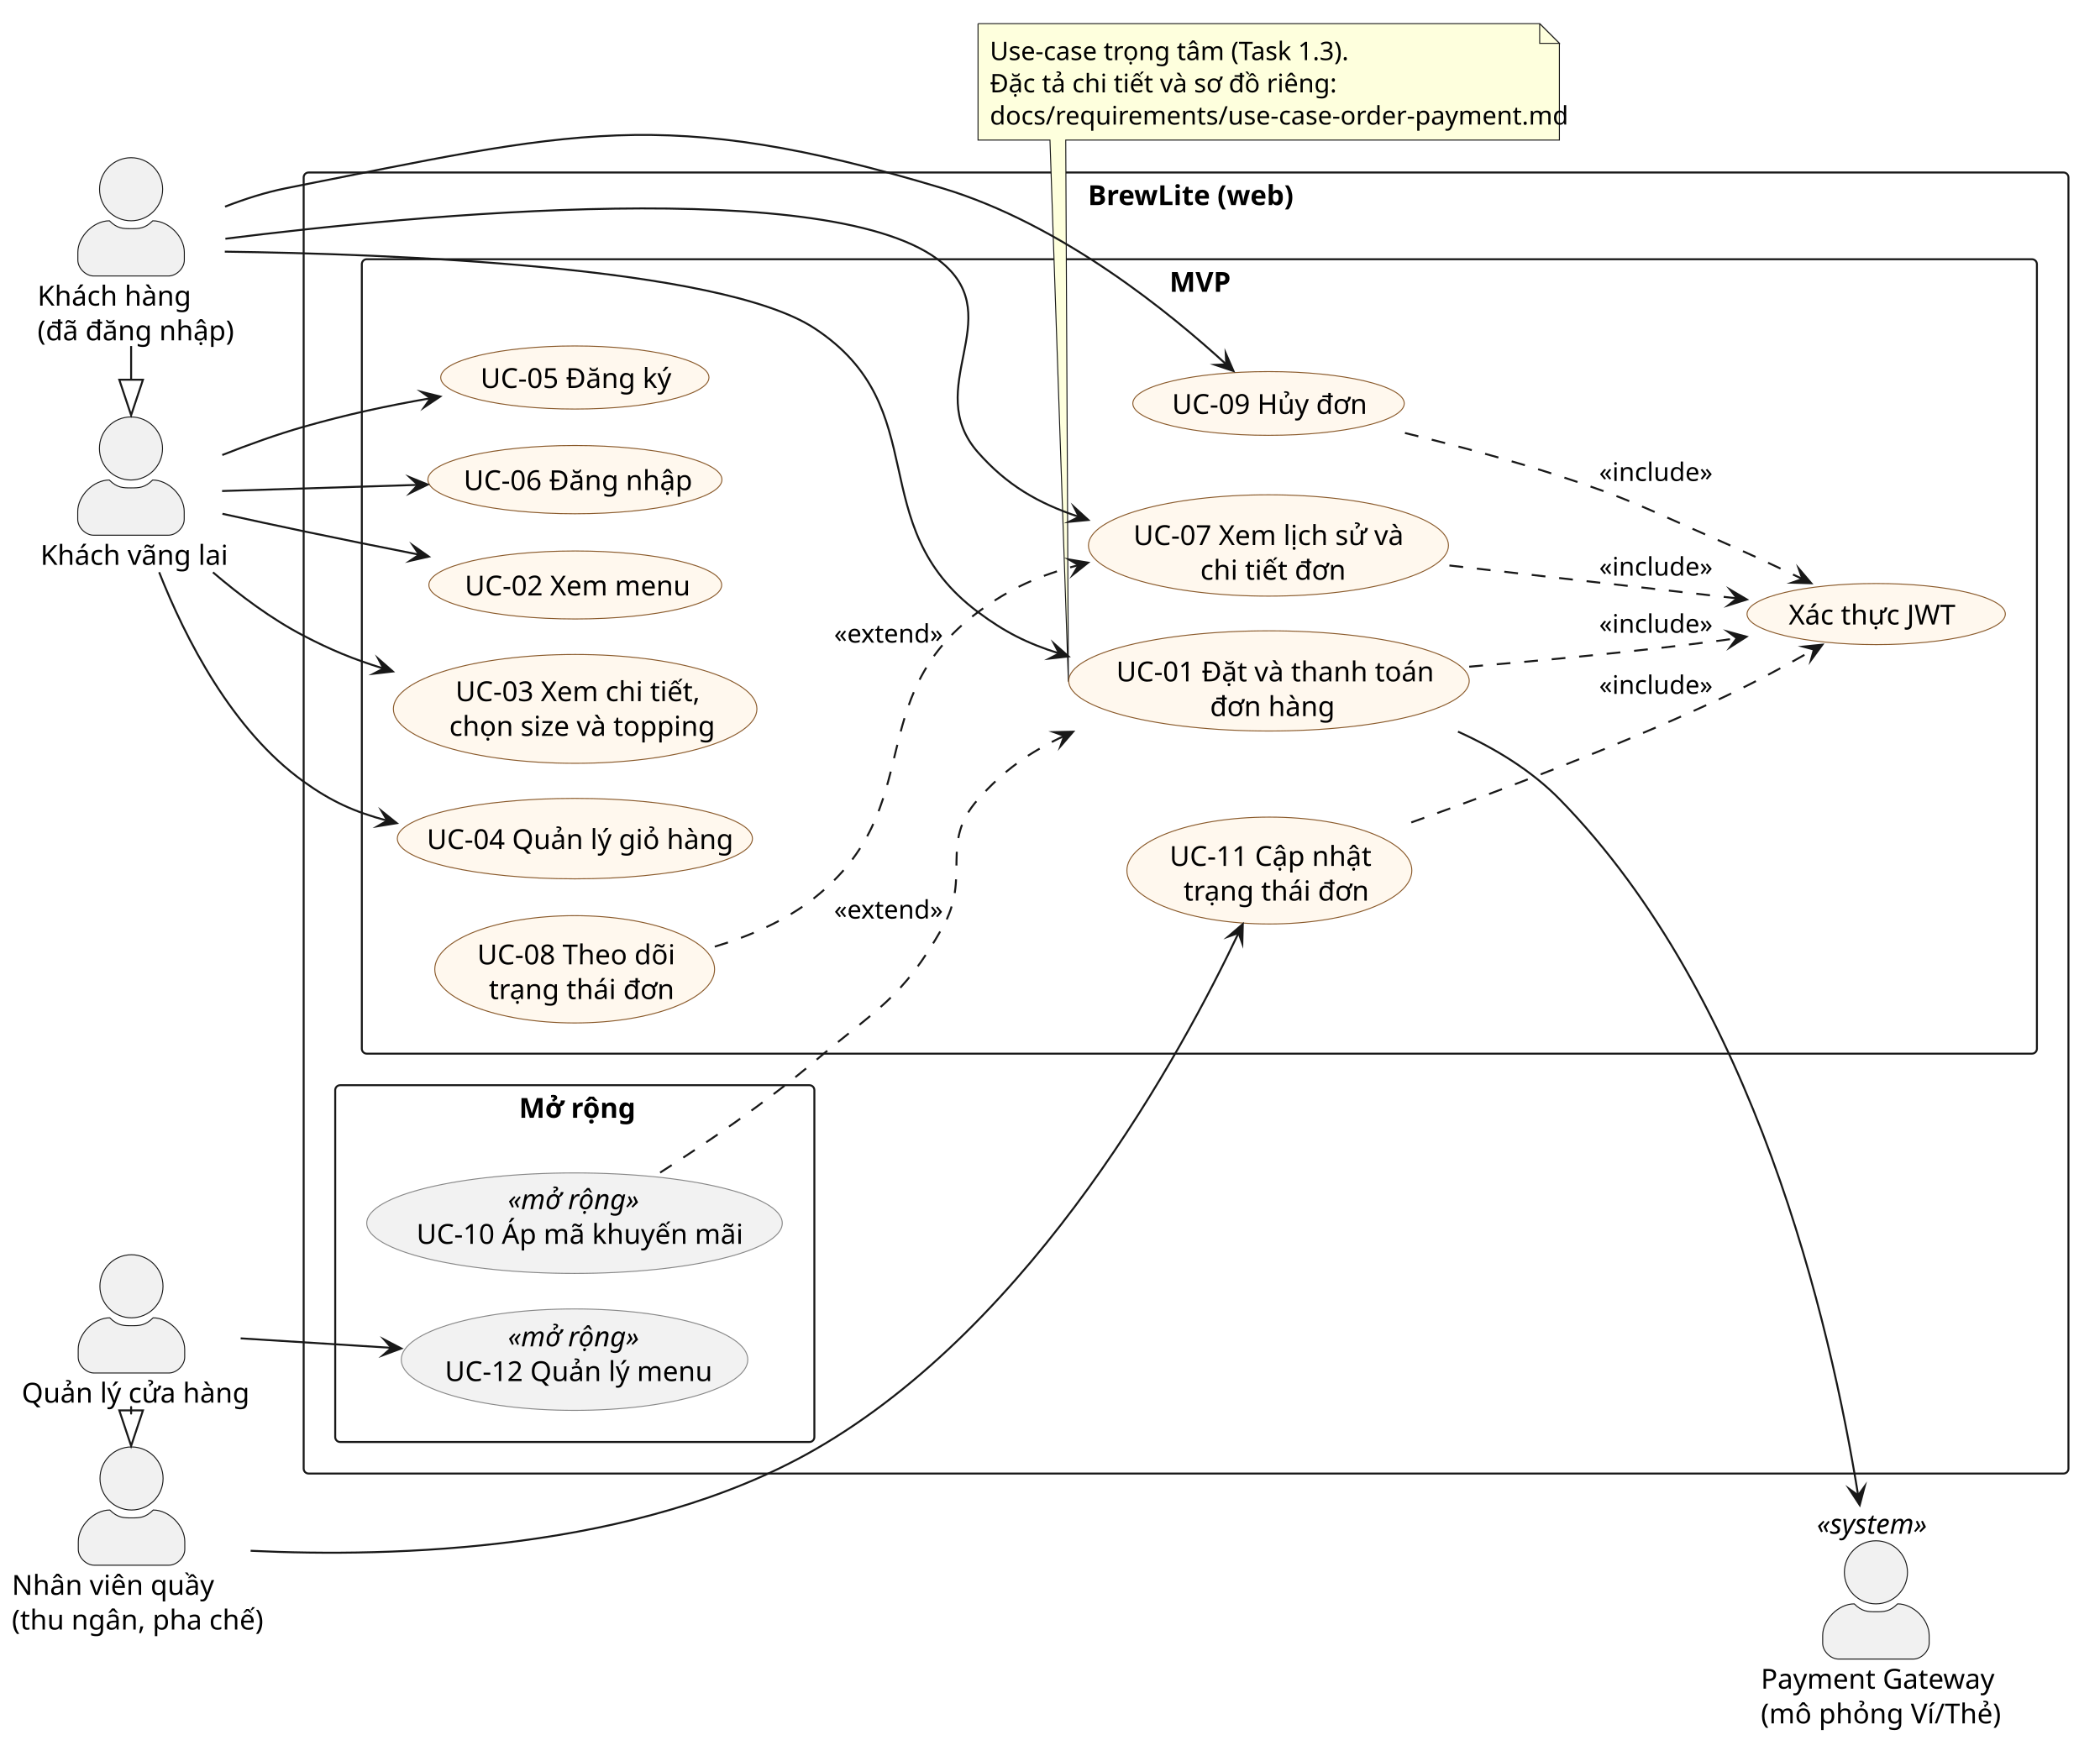
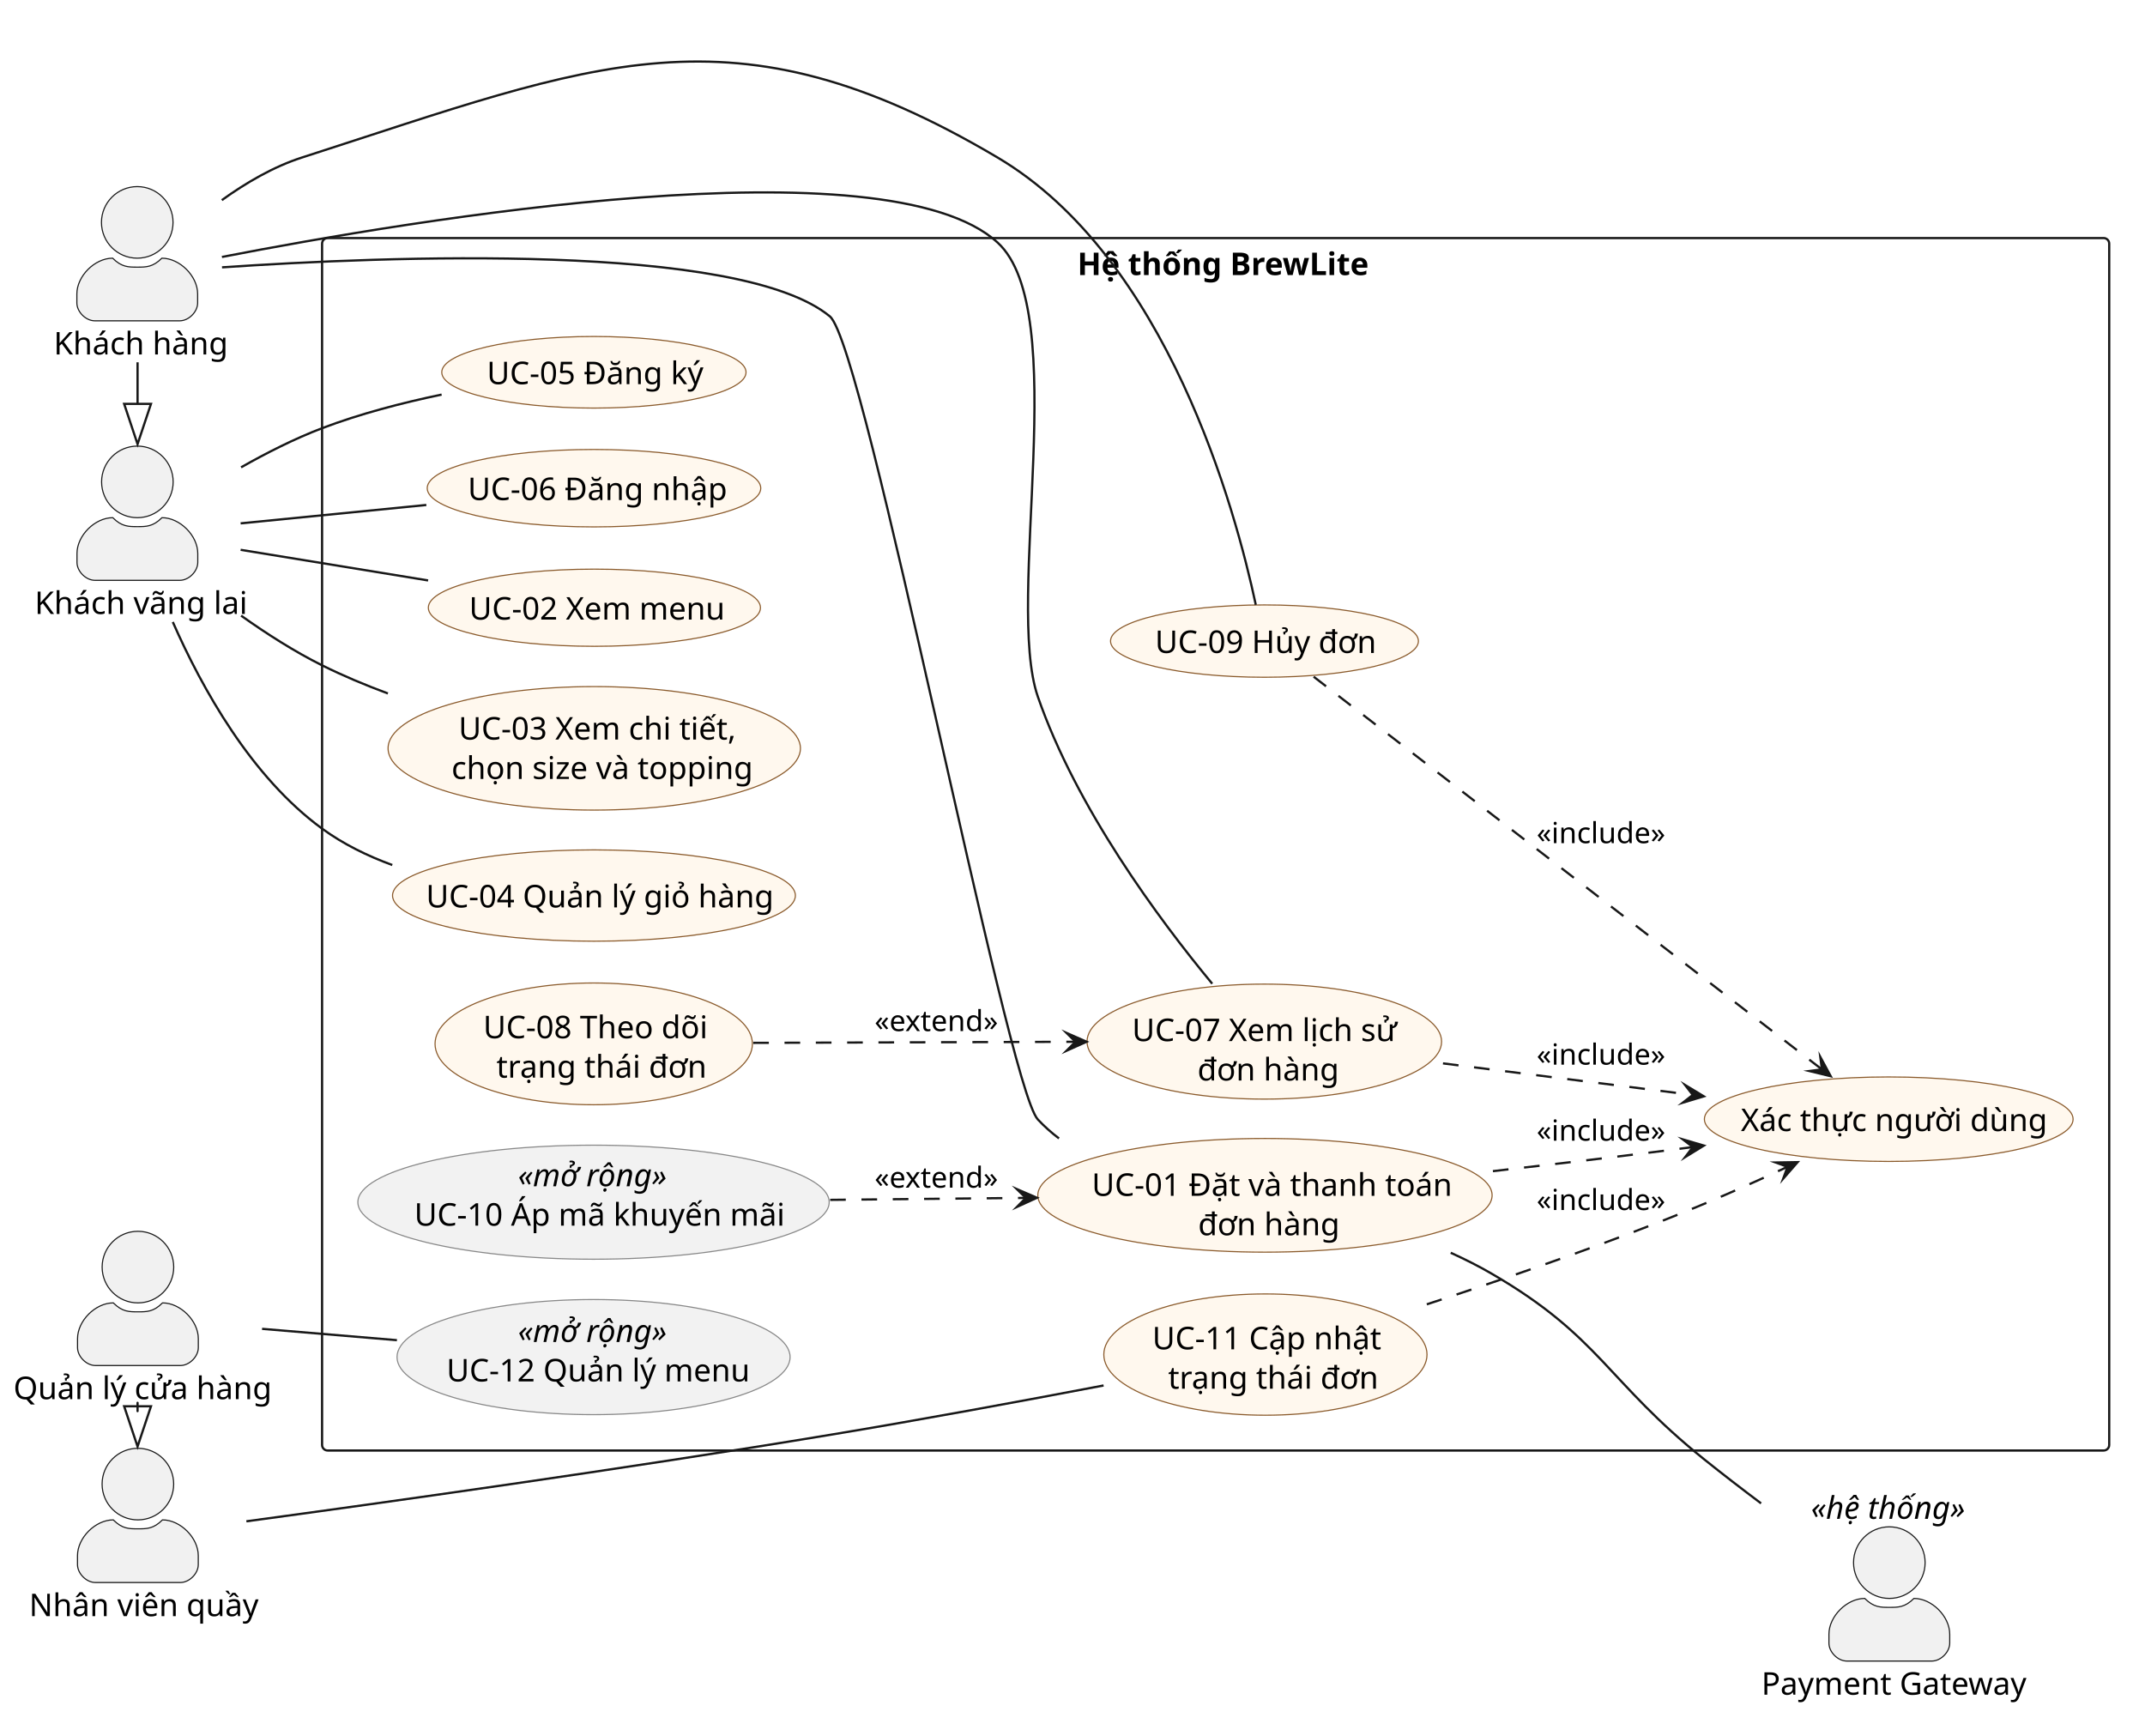
- <svg xmlns="http://www.w3.org/2000/svg" version="1.1" data-diagram-type="DESCRIPTION" style="width:1065px;height:893px;background:#FFFFFF;" width="1065px" height="893px" viewBox="0 0 1065 893" zoomAndPan="magnify" preserveAspectRatio="none" contentStyleType="text/css">
+ <svg xmlns="http://www.w3.org/2000/svg" version="1.1" data-diagram-type="DESCRIPTION" style="width:959px;height:776px;background:#FFFFFF;" width="959px" height="776px" viewBox="0 0 959 776" zoomAndPan="magnify" preserveAspectRatio="none" contentStyleType="text/css">
  <defs />
  <g font-family="sans-serif" lengthAdjust="spacing">
-     <g class="cluster" data-qualified-name="BrewLite .web." id="ent0008" data-source-line="23">
-       <rect x="154" y="87.5" width="895" height="660" fill="none" style="stroke:#181818;stroke-width:1;" rx="2.5" ry="2.5" />
-       <text x="551.717" y="104.033" fill="#000" font-size="14" textLength="99.565" font-weight="700">BrewLite (web)</text>
-     </g>
-     <g class="cluster" data-qualified-name="BrewLite .web..MVP" id="ent0009" data-source-line="24">
-       <rect x="183.5" y="131.5" width="849.5" height="403" fill="none" style="stroke:#181818;stroke-width:1;" rx="2.5" ry="2.5" />
-       <text x="593.081" y="148.033" fill="#000" font-size="14" textLength="30.338" font-weight="700">MVP</text>
-     </g>
-     <g class="cluster" data-qualified-name="BrewLite .web..M. r.ng" id="ent0021" data-source-line="37">
-       <rect x="170" y="550.5" width="243" height="181" fill="none" style="stroke:#181818;stroke-width:1;" rx="2.5" ry="2.5" />
-       <text x="263.196" y="567.033" fill="#000" font-size="14" textLength="56.608" font-weight="700">Mở rộng</text>
+     <g class="cluster" data-qualified-name="H. th.ng BrewLite" id="ent0008" data-source-line="23">
+       <rect x="144" y="106.413" width="799" height="542" fill="none" style="stroke:#181818;stroke-width:1;" rx="2.5" ry="2.5" />
+       <text x="481.666" y="122.946" fill="#000" font-size="14" textLength="123.669" font-weight="700">Hệ thống BrewLite</text>
    </g>
    <g class="entity" data-qualified-name="Guest" id="ent0001" data-source-line="14">
-       <ellipse cx="66.42" cy="227.5" rx="16" ry="16" fill="#F1F1F1" style="stroke:#181818;stroke-width:0.5;" />
-       <path d="M66.42,247.5 C70.42,247.5 73.42,247.5 77.42,243.5 C85.42,243.5 93.42,251.5 93.42,259.5 L93.42,263.5 C93.42,267.5 89.42,271.5 85.42,271.5 L47.42,271.5 C43.42,271.5 39.42,267.5 39.42,263.5 L39.42,259.5 C39.42,251.5 47.42,243.5 55.42,243.5 C59.42,247.5 62.42,247.5 66.42,247.5" style="stroke:#181818;stroke-width:0.5;" fill="#F1F1F1" />
-       <text x="20.5" y="286.533" fill="#000" font-size="14" textLength="91.841">Khách vãng lai</text>
+       <ellipse cx="61.42" cy="215.413" rx="16" ry="16" fill="#F1F1F1" style="stroke:#181818;stroke-width:0.5;" />
+       <path d="M61.42,235.413 C65.42,235.413 68.42,235.413 72.42,231.413 C80.42,231.413 88.42,239.413 88.42,247.413 L88.42,251.413 C88.42,255.413 84.42,259.413 80.42,259.413 L42.42,259.413 C38.42,259.413 34.42,255.413 34.42,251.413 L34.42,247.413 C34.42,239.413 42.42,231.413 50.42,231.413 C54.42,235.413 57.42,235.413 61.42,235.413" style="stroke:#181818;stroke-width:0.5;" fill="#F1F1F1" />
+       <text x="15.5" y="274.446" fill="#000" font-size="14" textLength="91.841">Khách vãng lai</text>
    </g>
    <g class="entity" data-qualified-name="Customer" id="ent0002" data-source-line="15">
-       <ellipse cx="66.482" cy="96" rx="16" ry="16" fill="#F1F1F1" style="stroke:#181818;stroke-width:0.5;" />
-       <path d="M66.482,116 C70.482,116 73.482,116 77.482,112 C85.482,112 93.482,120 93.482,128 L93.482,132 C93.482,136 89.482,140 85.482,140 L47.482,140 C43.482,140 39.482,136 39.482,132 L39.482,128 C39.482,120 47.482,112 55.482,112 C59.482,116 62.482,116 66.482,116" style="stroke:#181818;stroke-width:0.5;" fill="#F1F1F1" />
-       <text x="19" y="155.033" fill="#000" font-size="14" textLength="74.73">Khách hàng</text>
-       <text x="19" y="172.643" fill="#000" font-size="14" textLength="94.965">(đã đăng nhập)</text>
+       <ellipse cx="61.365" cy="99.413" rx="16" ry="16" fill="#F1F1F1" style="stroke:#181818;stroke-width:0.5;" />
+       <path d="M61.365,119.413 C65.365,119.413 68.365,119.413 72.365,115.413 C80.365,115.413 88.365,123.413 88.365,131.413 L88.365,135.413 C88.365,139.413 84.365,143.413 80.365,143.413 L42.365,143.413 C38.365,143.413 34.365,139.413 34.365,135.413 L34.365,131.413 C34.365,123.413 42.365,115.413 50.365,115.413 C54.365,119.413 57.365,119.413 61.365,119.413" style="stroke:#181818;stroke-width:0.5;" fill="#F1F1F1" />
+       <text x="24" y="158.446" fill="#000" font-size="14" textLength="74.73">Khách hàng</text>
    </g>
    <g class="entity" data-qualified-name="Staff" id="ent0003" data-source-line="16">
-       <ellipse cx="66.71" cy="750" rx="16" ry="16" fill="#F1F1F1" style="stroke:#181818;stroke-width:0.5;" />
-       <path d="M66.71,770 C70.71,770 73.71,770 77.71,766 C85.71,766 93.71,774 93.71,782 L93.71,786 C93.71,790 89.71,794 85.71,794 L47.71,794 C43.71,794 39.71,790 39.71,786 L39.71,782 C39.71,774 47.71,766 55.71,766 C59.71,770 62.71,770 66.71,770" style="stroke:#181818;stroke-width:0.5;" fill="#F1F1F1" />
-       <text x="6" y="809.033" fill="#000" font-size="14" textLength="97.289">Nhân viên quầy</text>
-       <text x="6" y="826.643" fill="#000" font-size="14" textLength="121.42">(thu ngân, pha chế)</text>
+       <ellipse cx="61.645" cy="663.413" rx="16" ry="16" fill="#F1F1F1" style="stroke:#181818;stroke-width:0.5;" />
+       <path d="M61.645,683.413 C65.645,683.413 68.645,683.413 72.645,679.413 C80.645,679.413 88.645,687.413 88.645,695.413 L88.645,699.413 C88.645,703.413 84.645,707.413 80.645,707.413 L42.645,707.413 C38.645,707.413 34.645,703.413 34.645,699.413 L34.645,695.413 C34.645,687.413 42.645,679.413 50.645,679.413 C54.645,683.413 57.645,683.413 61.645,683.413" style="stroke:#181818;stroke-width:0.5;" fill="#F1F1F1" />
+       <text x="13" y="722.446" fill="#000" font-size="14" textLength="97.289">Nhân viên quầy</text>
    </g>
    <g class="entity" data-qualified-name="Manager" id="ent0004" data-source-line="17">
-       <ellipse cx="66.665" cy="652.5" rx="16" ry="16" fill="#F1F1F1" style="stroke:#181818;stroke-width:0.5;" />
-       <path d="M66.665,672.5 C70.665,672.5 73.665,672.5 77.665,668.5 C85.665,668.5 93.665,676.5 93.665,684.5 L93.665,688.5 C93.665,692.5 89.665,696.5 85.665,696.5 L47.665,696.5 C43.665,696.5 39.665,692.5 39.665,688.5 L39.665,684.5 C39.665,676.5 47.665,668.5 55.665,668.5 C59.665,672.5 62.665,672.5 66.665,672.5" style="stroke:#181818;stroke-width:0.5;" fill="#F1F1F1" />
-       <text x="11" y="711.533" fill="#000" font-size="14" textLength="111.33">Quản lý cửa hàng</text>
+       <ellipse cx="61.665" cy="566.413" rx="16" ry="16" fill="#F1F1F1" style="stroke:#181818;stroke-width:0.5;" />
+       <path d="M61.665,586.413 C65.665,586.413 68.665,586.413 72.665,582.413 C80.665,582.413 88.665,590.413 88.665,598.413 L88.665,602.413 C88.665,606.413 84.665,610.413 80.665,610.413 L42.665,610.413 C38.665,610.413 34.665,606.413 34.665,602.413 L34.665,598.413 C34.665,590.413 42.665,582.413 50.665,582.413 C54.665,586.413 57.665,586.413 61.665,586.413" style="stroke:#181818;stroke-width:0.5;" fill="#F1F1F1" />
+       <text x="6" y="625.446" fill="#000" font-size="14" textLength="111.33">Quản lý cửa hàng</text>
    </g>
    <g class="entity" data-qualified-name="Pay" id="ent0005" data-source-line="18">
-       <ellipse cx="951.362" cy="797.609" rx="16" ry="16" fill="#F1F1F1" style="stroke:#181818;stroke-width:0.5;" />
-       <path d="M951.362,817.609 C955.362,817.609 958.362,817.609 962.362,813.609 C970.362,813.609 978.362,821.609 978.362,829.609 L978.362,833.609 C978.362,837.609 974.362,841.609 970.362,841.609 L932.362,841.609 C928.362,841.609 924.362,837.609 924.362,833.609 L924.362,829.609 C924.362,821.609 932.362,813.609 940.362,813.609 C944.362,817.609 947.362,817.609 951.362,817.609" style="stroke:#181818;stroke-width:0.5;" fill="#F1F1F1" />
-       <text x="893" y="856.643" fill="#000" font-size="14" textLength="114.386">Payment Gateway</text>
-       <text x="893" y="874.252" fill="#000" font-size="14" textLength="116.724">(mô phỏng Ví/Thẻ)</text>
-       <text x="921.407" y="778.033" fill="#000" font-size="14" textLength="59.91" font-style="italic">«system»</text>
+       <ellipse cx="844.693" cy="698.522" rx="16" ry="16" fill="#F1F1F1" style="stroke:#181818;stroke-width:0.5;" />
+       <path d="M844.693,718.522 C848.693,718.522 851.693,718.522 855.693,714.522 C863.693,714.522 871.693,722.522 871.693,730.522 L871.693,734.522 C871.693,738.522 867.693,742.522 863.693,742.522 L825.693,742.522 C821.693,742.522 817.693,738.522 817.693,734.522 L817.693,730.522 C817.693,722.522 825.693,714.522 833.693,714.522 C837.693,718.522 840.693,718.522 844.693,718.522" style="stroke:#181818;stroke-width:0.5;" fill="#F1F1F1" />
+       <text x="787.5" y="757.556" fill="#000" font-size="14" textLength="114.386">Payment Gateway</text>
+       <text x="809.659" y="678.946" fill="#000" font-size="14" textLength="70.068" font-style="italic">«hệ thống»</text>
    </g>
-     <g class="entity" data-qualified-name="GMN41" id="ent0042" data-source-line="66">
-       <path d="M496,12 L496,71.055 A0,0 0 0 0 496,71.055 L532.481,71.055 L541.823,345.79 L540.481,71.055 L790.838,71.055 A0,0 0 0 0 790.838,71.055 L790.838,22 L780.838,12 L496,12 A0,0 0 0 0 496,12" style="stroke:#181818;stroke-width:0.5;" fill="#FEFFDD" />
-       <path d="M780.838,12 L780.838,22 L790.838,22 L780.838,12" style="stroke:#181818;stroke-width:0.5;" fill="#FEFFDD" />
-       <text x="502" y="30.495" fill="#000" font-size="13" textLength="179.169">Use-case trọng tâm (Task 1.3).</text>
-       <text x="502" y="46.847" fill="#000" font-size="13" textLength="168.937">Đặc tả chi tiết và sơ đồ riêng:</text>
-       <text x="502" y="63.198" fill="#000" font-size="13" textLength="273.838">docs/requirements/use-case-order-payment.md</text>
+     <g class="entity" data-qualified-name="H. th.ng BrewLite.UC02" id="ent0009" data-source-line="24">
+       <ellipse cx="265.749" cy="271.663" rx="74.249" ry="17.25" fill="#FFF8EE" style="stroke:#8A5A2B;stroke-width:0.5;" />
+       <text x="209.728" y="276.967" fill="#000" font-size="14" textLength="112.041">UC-02 Xem menu</text>
    </g>
-     <g class="entity" data-qualified-name="BrewLite .web..MVP.UC02" id="ent0010" data-source-line="25">
-       <ellipse cx="291.749" cy="296.75" rx="74.249" ry="17.25" fill="#FFF8EE" style="stroke:#8A5A2B;stroke-width:0.5;" />
-       <text x="235.728" y="302.054" fill="#000" font-size="14" textLength="112.041">UC-02 Xem menu</text>
+     <g class="entity" data-qualified-name="H. th.ng BrewLite.UC03" id="ent0010" data-source-line="25">
+       <ellipse cx="265.681" cy="334.52" rx="92.181" ry="27.607" fill="#FFF8EE" style="stroke:#8A5A2B;stroke-width:0.5;" />
+       <text x="204.995" y="330.598" fill="#000" font-size="14" textLength="121.372">UC-03 Xem chi tiết,</text>
+       <text x="201.861" y="348.208" fill="#000" font-size="14" textLength="127.641">chọn size và topping</text>
    </g>
-     <g class="entity" data-qualified-name="BrewLite .web..MVP.UC03" id="ent0011" data-source-line="26">
-       <ellipse cx="291.681" cy="359.607" rx="92.181" ry="27.607" fill="#FFF8EE" style="stroke:#8A5A2B;stroke-width:0.5;" />
-       <text x="230.995" y="355.685" fill="#000" font-size="14" textLength="121.372">UC-03 Xem chi tiết,</text>
-       <text x="227.861" y="373.295" fill="#000" font-size="14" textLength="127.641">chọn size và topping</text>
+     <g class="entity" data-qualified-name="H. th.ng BrewLite.UC04" id="ent0011" data-source-line="26">
+       <ellipse cx="265.552" cy="400.323" rx="90.052" ry="20.41" fill="#FFF8EE" style="stroke:#8A5A2B;stroke-width:0.5;" />
+       <text x="190.452" y="405.628" fill="#000" font-size="14" textLength="150.199">UC-04 Quản lý giỏ hàng</text>
    </g>
-     <g class="entity" data-qualified-name="BrewLite .web..MVP.UC04" id="ent0012" data-source-line="27">
-       <ellipse cx="291.552" cy="425.41" rx="90.052" ry="20.41" fill="#FFF8EE" style="stroke:#8A5A2B;stroke-width:0.5;" />
-       <text x="216.452" y="430.715" fill="#000" font-size="14" textLength="150.199">UC-04 Quản lý giỏ hàng</text>
+     <g class="entity" data-qualified-name="H. th.ng BrewLite.UC05" id="ent0012" data-source-line="27">
+       <ellipse cx="265.522" cy="166.417" rx="68.022" ry="16.004" fill="#FFF8EE" style="stroke:#8A5A2B;stroke-width:0.5;" />
+       <text x="217.67" y="171.722" fill="#000" font-size="14" textLength="95.703">UC-05 Đăng ký</text>
    </g>
-     <g class="entity" data-qualified-name="BrewLite .web..MVP.UC05" id="ent0013" data-source-line="28">
-       <ellipse cx="291.522" cy="191.504" rx="68.022" ry="16.004" fill="#FFF8EE" style="stroke:#8A5A2B;stroke-width:0.5;" />
-       <text x="243.67" y="196.809" fill="#000" font-size="14" textLength="95.703">UC-05 Đăng ký</text>
+     <g class="entity" data-qualified-name="H. th.ng BrewLite.UC06" id="ent0013" data-source-line="28">
+       <ellipse cx="265.566" cy="218.226" rx="74.566" ry="17.313" fill="#FFF8EE" style="stroke:#8A5A2B;stroke-width:0.5;" />
+       <text x="209.142" y="223.531" fill="#000" font-size="14" textLength="112.848">UC-06 Đăng nhập</text>
    </g>
-     <g class="entity" data-qualified-name="BrewLite .web..MVP.UC06" id="ent0014" data-source-line="29">
-       <ellipse cx="291.566" cy="243.313" rx="74.566" ry="17.313" fill="#FFF8EE" style="stroke:#8A5A2B;stroke-width:0.5;" />
-       <text x="235.142" y="248.618" fill="#000" font-size="14" textLength="112.848">UC-06 Đăng nhập</text>
+     <g class="entity" data-qualified-name="H. th.ng BrewLite.UC01" id="ent0014" data-source-line="29">
+       <ellipse cx="565.551" cy="534.325" rx="101.551" ry="25.412" fill="#FFF8EE" style="stroke:#8A5A2B;stroke-width:0.5;" />
+       <text x="488.117" y="534.571" fill="#000" font-size="14" textLength="154.868">UC-01 Đặt và thanh toán</text>
+       <text x="535.657" y="552.18" fill="#000" font-size="14" textLength="59.787">đơn hàng</text>
    </g>
-     <g class="entity" data-qualified-name="BrewLite .web..MVP.UC01" id="ent0015" data-source-line="30">
-       <ellipse cx="643.551" cy="345.412" rx="101.551" ry="25.412" fill="#FFF8EE" style="stroke:#8A5A2B;stroke-width:0.5;" />
-       <text x="566.117" y="345.658" fill="#000" font-size="14" textLength="154.868">UC-01 Đặt và thanh toán</text>
-       <text x="613.657" y="363.267" fill="#000" font-size="14" textLength="59.787">đơn hàng</text>
+     <g class="entity" data-qualified-name="H. th.ng BrewLite.UC07" id="ent0015" data-source-line="30">
+       <ellipse cx="565.257" cy="465.617" rx="79.257" ry="25.704" fill="#FFF8EE" style="stroke:#8A5A2B;stroke-width:0.5;" />
+       <text x="506.112" y="465.395" fill="#000" font-size="14" textLength="118.289">UC-07 Xem lịch sử</text>
+       <text x="535.363" y="483.005" fill="#000" font-size="14" textLength="59.787">đơn hàng</text>
    </g>
-     <g class="entity" data-qualified-name="BrewLite .web..MVP.AUTH" id="ent0016" data-source-line="31">
-       <ellipse cx="951.496" cy="311.499" rx="65.496" ry="15.499" fill="#FFF8EE" style="stroke:#8A5A2B;stroke-width:0.5;" />
-       <text x="907.137" y="316.804" fill="#000" font-size="14" textLength="88.717">Xác thực JWT</text>
+     <g class="entity" data-qualified-name="H. th.ng BrewLite.UC08" id="ent0016" data-source-line="31">
+       <ellipse cx="265.446" cy="466.627" rx="70.946" ry="27.214" fill="#FFF8EE" style="stroke:#8A5A2B;stroke-width:0.5;" />
+       <text x="216.033" y="464.116" fill="#000" font-size="14" textLength="98.827">UC-08 Theo dõi</text>
+       <text x="221.939" y="481.726" fill="#000" font-size="14" textLength="87.015">trạng thái đơn</text>
    </g>
-     <g class="entity" data-qualified-name="BrewLite .web..MVP.UC07" id="ent0017" data-source-line="32">
-       <ellipse cx="643.287" cy="276.702" rx="91.287" ry="25.702" fill="#FFF8EE" style="stroke:#8A5A2B;stroke-width:0.5;" />
-       <text x="574.804" y="276.484" fill="#000" font-size="14" textLength="136.965">UC-07 Xem lịch sử và</text>
-       <text x="608.735" y="294.093" fill="#000" font-size="14" textLength="69.104">chi tiết đơn</text>
+     <g class="entity" data-qualified-name="H. th.ng BrewLite.UC09" id="ent0017" data-source-line="32">
+       <ellipse cx="565.328" cy="286.579" rx="68.828" ry="16.166" fill="#FFF8EE" style="stroke:#8A5A2B;stroke-width:0.5;" />
+       <text x="516.386" y="291.883" fill="#000" font-size="14" textLength="97.884">UC-09 Hủy đơn</text>
    </g>
-     <g class="entity" data-qualified-name="BrewLite .web..MVP.UC08" id="ent0018" data-source-line="33">
-       <ellipse cx="291.446" cy="491.714" rx="70.946" ry="27.214" fill="#FFF8EE" style="stroke:#8A5A2B;stroke-width:0.5;" />
-       <text x="242.033" y="489.203" fill="#000" font-size="14" textLength="98.827">UC-08 Theo dõi</text>
-       <text x="247.939" y="506.813" fill="#000" font-size="14" textLength="87.015">trạng thái đơn</text>
+     <g class="entity" data-qualified-name="H. th.ng BrewLite.UC11" id="ent0018" data-source-line="33">
+       <ellipse cx="565.747" cy="605.52" rx="72.247" ry="27.107" fill="#FFF8EE" style="stroke:#8A5A2B;stroke-width:0.5;" />
+       <text x="515.165" y="603.166" fill="#000" font-size="14" textLength="101.165">UC-11 Cập nhật</text>
+       <text x="522.24" y="620.775" fill="#000" font-size="14" textLength="87.015">trạng thái đơn</text>
    </g>
-     <g class="entity" data-qualified-name="BrewLite .web..MVP.UC09" id="ent0019" data-source-line="34">
-       <ellipse cx="643.328" cy="204.666" rx="68.828" ry="16.166" fill="#FFF8EE" style="stroke:#8A5A2B;stroke-width:0.5;" />
-       <text x="594.386" y="209.97" fill="#000" font-size="14" textLength="97.884">UC-09 Hủy đơn</text>
+     <g class="entity" data-qualified-name="H. th.ng BrewLite.AUTH" id="ent0019" data-source-line="34">
+       <ellipse cx="844.427" cy="500.298" rx="82.427" ry="18.885" fill="#FFF8EE" style="stroke:#8A5A2B;stroke-width:0.5;" />
+       <text x="778.317" y="505.603" fill="#000" font-size="14" textLength="132.221">Xác thực người dùng</text>
    </g>
-     <g class="entity" data-qualified-name="BrewLite .web..MVP.UC11" id="ent0020" data-source-line="35">
-       <ellipse cx="643.747" cy="441.607" rx="72.247" ry="27.107" fill="#FFF8EE" style="stroke:#8A5A2B;stroke-width:0.5;" />
-       <text x="593.165" y="439.253" fill="#000" font-size="14" textLength="101.165">UC-11 Cập nhật</text>
-       <text x="600.24" y="456.862" fill="#000" font-size="14" textLength="87.015">trạng thái đơn</text>
+     <g class="entity" data-qualified-name="H. th.ng BrewLite.UC10" id="ent0020" data-source-line="35">
+       <ellipse cx="265.359" cy="537.403" rx="105.359" ry="25.49" fill="#F2F2F2" style="stroke:#888;stroke-width:0.5;" />
+       <text x="231.555" y="530.284" fill="#000" font-size="14" textLength="67.607" font-style="italic">«mở rộng»</text>
+       <text x="185.215" y="547.894" fill="#000" font-size="14" textLength="160.289">UC-10 Áp mã khuyến mãi</text>
    </g>
-     <g class="entity" data-qualified-name="BrewLite .web..M. r.ng.UC10" id="ent0022" data-source-line="38">
-       <ellipse cx="291.359" cy="620.49" rx="105.359" ry="25.49" fill="#F2F2F2" style="stroke:#888;stroke-width:0.5;" />
-       <text x="257.555" y="613.371" fill="#000" font-size="14" textLength="67.607" font-style="italic">«mở rộng»</text>
-       <text x="211.215" y="630.981" fill="#000" font-size="14" textLength="160.289">UC-10 Áp mã khuyến mãi</text>
-     </g>
-     <g class="entity" data-qualified-name="BrewLite .web..M. r.ng.UC12" id="ent0023" data-source-line="39">
-       <ellipse cx="291.367" cy="689.729" rx="87.867" ry="25.729" fill="#F2F2F2" style="stroke:#888;stroke-width:0.5;" />
-       <text x="257.564" y="682.99" fill="#000" font-size="14" textLength="67.607" font-style="italic">«mở rộng»</text>
-       <text x="225.616" y="700.6" fill="#000" font-size="14" textLength="131.503">UC-12 Quản lý menu</text>
+     <g class="entity" data-qualified-name="H. th.ng BrewLite.UC12" id="ent0021" data-source-line="36">
+       <ellipse cx="265.367" cy="606.642" rx="87.867" ry="25.729" fill="#F2F2F2" style="stroke:#888;stroke-width:0.5;" />
+       <text x="231.564" y="599.903" fill="#000" font-size="14" textLength="67.607" font-style="italic">«mở rộng»</text>
+       <text x="199.616" y="617.513" fill="#000" font-size="14" textLength="131.503">UC-12 Quản lý menu</text>
    </g>
    <g class="link" data-entity-1="ent0002" data-entity-2="ent0001" id="lnk6" data-link-type="extension">
-       <polygon points="66.5,210.621,72.5,192.621,60.5,192.621,66.5,210.621" fill="none" style="stroke:#181818;stroke-width:1;stroke-linejoin:miter;stroke-miterlimit:10;" />
-       <path d="M66.5,175.554 C66.5,187.243 66.5,180.932 66.5,192.621" style="stroke:#181818;stroke-width:1;" fill="none" />
+       <polygon points="61.5,198.538,67.5,180.538,55.5,180.538,61.5,198.538" fill="none" style="stroke:#181818;stroke-width:1;stroke-linejoin:miter;stroke-miterlimit:10;" />
+       <path d="M61.5,161.962 C61.5,174.154 61.5,168.346 61.5,180.538" style="stroke:#181818;stroke-width:1;" fill="none" />
    </g>
    <g class="link" data-entity-1="ent0004" data-entity-2="ent0003" id="lnk7" data-link-type="extension">
-       <polygon points="66.5,733.469,72.5,715.469,60.5,715.469,66.5,733.469" fill="none" style="stroke:#181818;stroke-width:1;stroke-linejoin:miter;stroke-miterlimit:10;" />
-       <path d="M66.5,715.354 C66.5,721.392 66.5,709.43 66.5,715.469" style="stroke:#181818;stroke-width:1;" fill="none" />
+       <polygon points="61.5,646.628,67.5,628.628,55.5,628.628,61.5,646.628" fill="none" style="stroke:#181818;stroke-width:1;stroke-linejoin:miter;stroke-miterlimit:10;" />
+       <path d="M61.5,629.195 C61.5,635.006 61.5,622.817 61.5,628.628" style="stroke:#181818;stroke-width:1;" fill="none" />
    </g>
-     <g class="link" data-entity-1="ent0001" data-entity-2="ent0010" id="lnk24" data-link-type="dependency">
-       <polygon points="217.477,282.349,209.424,276.68,212.572,281.38,207.873,284.528,217.477,282.349" fill="#181818" style="stroke:#181818;stroke-width:1;stroke-linejoin:miter;stroke-miterlimit:10;" />
-       <path d="M112.804,260.638 C126.068,263.556 140.605,266.704 154,269.5 C174.573,273.794 192.023,277.318 212.572,281.38" style="stroke:#181818;stroke-width:1;" fill="none" />
+     <g class="link" data-entity-1="ent0001" data-entity-2="ent0009" id="lnk22" data-link-type="association">
+       <path d="M107.581,245.778 C132.232,249.805 163.372,254.892 191.402,259.471" style="stroke:#181818;stroke-width:1;" fill="none" />
    </g>
-     <g class="link" data-entity-1="ent0001" data-entity-2="ent0011" id="lnk25" data-link-type="dependency">
-       <polygon points="199.217,340.626,191.818,334.126,194.444,339.136,189.434,341.762,199.217,340.626" fill="#181818" style="stroke:#181818;stroke-width:1;stroke-linejoin:miter;stroke-miterlimit:10;" />
-       <path d="M108,290.328 C121.713,302.07 137.704,314.028 154,322.5 C168.051,329.805 178.914,334.288 194.444,339.136" style="stroke:#181818;stroke-width:1;" fill="none" />
+     <g class="link" data-entity-1="ent0001" data-entity-2="ent0010" id="lnk23" data-link-type="association">
+       <path d="M107.793,275.199 C119.159,283.284 131.649,291.259 144,297.413 C153.304,302.049 163.304,306.238 173.421,309.987" style="stroke:#181818;stroke-width:1;" fill="none" />
    </g>
-     <g class="link" data-entity-1="ent0001" data-entity-2="ent0012" id="lnk26" data-link-type="dependency">
-       <polygon points="201.21,417.577,193.536,411.403,196.377,416.295,191.485,419.136,201.21,417.577" fill="#181818" style="stroke:#181818;stroke-width:1;stroke-linejoin:miter;stroke-miterlimit:10;" />
-       <path d="M80.717,290.279 C93.948,323.81 117.622,370.384 154,396.5 C167.875,406.461 179.627,411.853 196.377,416.295" style="stroke:#181818;stroke-width:1;" fill="none" />
+     <g class="link" data-entity-1="ent0001" data-entity-2="ent0011" id="lnk24" data-link-type="association">
+       <path d="M77.257,278.043 C90.354,307.82 112.355,347.3 144,370.413 C153.401,377.28 164.198,382.584 175.383,386.68" style="stroke:#181818;stroke-width:1;" fill="none" />
    </g>
-     <g class="link" data-entity-1="ent0001" data-entity-2="ent0013" id="lnk27" data-link-type="dependency">
-       <polygon points="223.254,201.156,213.699,198.769,218.329,202.019,215.079,206.649,223.254,201.156" fill="#181818" style="stroke:#181818;stroke-width:1;stroke-linejoin:miter;stroke-miterlimit:10;" />
-       <path d="M112.721,230.822 C125.857,225.629 140.345,220.394 154,216.5 C176.242,210.157 196.072,205.918 218.329,202.019" style="stroke:#181818;stroke-width:1;" fill="none" />
+     <g class="link" data-entity-1="ent0001" data-entity-2="ent0012" id="lnk25" data-link-type="association">
+       <path d="M107.782,208.907 C119.25,202.397 131.789,196.063 144,191.413 C160.872,184.988 179.735,180.081 197.435,176.39" style="stroke:#181818;stroke-width:1;" fill="none" />
    </g>
-     <g class="link" data-entity-1="ent0001" data-entity-2="ent0014" id="lnk28" data-link-type="dependency">
-       <polygon points="216.907,245.81,207.786,242.094,211.909,245.967,208.037,250.09,216.907,245.81" fill="#181818" style="stroke:#181818;stroke-width:1;stroke-linejoin:miter;stroke-miterlimit:10;" />
-       <path d="M112.627,249.083 C142.535,248.145 177.463,247.048 211.909,245.967" style="stroke:#181818;stroke-width:1;" fill="none" />
+     <g class="link" data-entity-1="ent0001" data-entity-2="ent0013" id="lnk26" data-link-type="association">
+       <path d="M107.581,233.95 C132,231.532 162.785,228.484 190.607,225.729" style="stroke:#181818;stroke-width:1;" fill="none" />
    </g>
-     <g class="link" data-entity-1="ent0002" data-entity-2="ent0015" id="lnk29" data-link-type="dependency">
-       <polygon points="541.904,332.983,534.524,326.461,537.135,331.479,532.117,334.09,541.904,332.983" fill="#181818" style="stroke:#181818;stroke-width:1;stroke-linejoin:miter;stroke-miterlimit:10;" />
-       <path d="M114.01,127.659 C196.633,128.76 364.848,134.942 413,166.5 C474.783,206.993 436.803,266.313 496,310.5 C509.516,320.589 520.753,326.312 537.135,331.479" style="stroke:#181818;stroke-width:1;" fill="none" />
+     <g class="link" data-entity-1="ent0002" data-entity-2="ent0014" id="lnk27" data-link-type="association">
+       <path d="M99.265,119.505 C171.954,114.562 330.526,108.048 371,141.413 C386.898,154.518 449.971,485.325 464,500.413 C466.885,503.516 470.062,506.335 473.457,508.897" style="stroke:#181818;stroke-width:1;" fill="none" />
    </g>
-     <g class="link" data-entity-1="ent0002" data-entity-2="ent0017" id="lnk30" data-link-type="dependency">
-       <polygon points="551.926,263.769,544.654,257.127,547.182,262.187,542.122,264.716,551.926,263.769" fill="#181818" style="stroke:#181818;stroke-width:1;stroke-linejoin:miter;stroke-miterlimit:10;" />
-       <path d="M114.306,121.102 C210.161,109.099 424.305,88.27 478,133.5 C511.201,161.467 467.283,196.946 496,229.5 C510.578,246.026 526.231,255.199 547.182,262.187" style="stroke:#181818;stroke-width:1;" fill="none" />
+     <g class="link" data-entity-1="ent0002" data-entity-2="ent0015" id="lnk28" data-link-type="association">
+       <path d="M99.227,114.867 C185.243,98.137 396.239,62.869 446,108.413 C479.408,138.99 449.183,268.618 464,311.413 C481.235,361.191 518.003,410.777 541.965,439.74" style="stroke:#181818;stroke-width:1;" fill="none" />
    </g>
-     <g class="link" data-entity-1="ent0002" data-entity-2="ent0019" id="lnk31" data-link-type="dependency">
-       <polygon points="625.563,188.217,621.63,179.187,621.876,184.838,616.225,185.085,625.563,188.217" fill="#181818" style="stroke:#181818;stroke-width:1;stroke-linejoin:miter;stroke-miterlimit:10;" />
-       <path d="M114.124,104.83 C124.091,100.962 134.719,97.539 145,95.5 C290.172,66.708 336.29,52.811 478,95.5 C538.687,113.781 593.883,159.186 621.876,184.838" style="stroke:#181818;stroke-width:1;" fill="none" />
+     <g class="link" data-entity-1="ent0002" data-entity-2="ent0017" id="lnk29" data-link-type="association">
+       <path d="M99.174,89.47 C109.975,81.697 122.318,74.491 135,70.413 C266.587,28.102 327.057,0 446,70.413 C522.006,115.408 552.497,228.358 561.447,270.356" style="stroke:#181818;stroke-width:1;" fill="none" />
    </g>
-     <g class="link" data-entity-1="ent0015" data-entity-2="ent0005" id="lnk32" data-link-type="dependency">
-       <polygon points="943.144,763.498,945.658,753.976,942.347,758.562,937.761,755.251,943.144,763.498" fill="#181818" style="stroke:#181818;stroke-width:1;stroke-linejoin:miter;stroke-miterlimit:10;" />
-       <path d="M739.406,371.143 C758.287,379.666 776.68,390.864 791,405.5 C889.921,506.6 928.153,670.671 942.347,758.562" style="stroke:#181818;stroke-width:1;" fill="none" />
+     <g class="link" data-entity-1="ent0003" data-entity-2="ent0018" id="lnk30" data-link-type="association">
+       <path d="M110.154,680.051 C170.841,671.813 278.892,656.693 371,641.413 C411.62,634.675 456.872,626.304 493.396,619.33" style="stroke:#181818;stroke-width:1;" fill="none" />
    </g>
-     <g class="link" data-entity-1="ent0015" data-entity-2="ent0016" id="lnk33" data-link-type="dependency">
-       <polygon points="885.721,322.989,876.222,320.389,880.778,323.742,877.426,328.298,885.721,322.989" fill="#181818" style="stroke:#181818;stroke-width:1;stroke-linejoin:miter;stroke-miterlimit:10;" />
-       <path d="M745.094,338.195 C783.613,334.954 827.916,330.686 868,325.5 C873.763,324.754 874.796,324.653 880.778,323.742" style="stroke:#181818;stroke-width:1;stroke-dasharray:7,7;" fill="none" />
-       <text x="811" y="320.995" fill="#000" font-size="13" textLength="55.656">«include»</text>
+     <g class="link" data-entity-1="ent0004" data-entity-2="ent0021" id="lnk31" data-link-type="association">
+       <path d="M117.164,594.014 C135.742,595.577 156.99,597.365 177.459,599.088" style="stroke:#181818;stroke-width:1;" fill="none" />
    </g>
-     <g class="link" data-entity-1="ent0017" data-entity-2="ent0016" id="lnk34" data-link-type="dependency">
-       <polygon points="885.907,304.112,877.42,299.115,880.939,303.544,876.511,307.063,885.907,304.112" fill="#181818" style="stroke:#181818;stroke-width:1;stroke-linejoin:miter;stroke-miterlimit:10;" />
-       <path d="M735.068,286.859 C783.533,292.402 837.117,298.531 880.939,303.544" style="stroke:#181818;stroke-width:1;stroke-dasharray:7,7;" fill="none" />
-       <text x="811" y="291.995" fill="#000" font-size="13" textLength="55.656">«include»</text>
+     <g class="link" data-entity-1="ent0014" data-entity-2="ent0005" id="lnk32" data-link-type="association">
+       <path d="M648.595,560.006 C654.959,562.889 661.17,566.024 667,569.413 C715.471,597.592 718.275,617.318 762,652.413 C770.084,658.902 778.771,665.587 787.354,672.033" style="stroke:#181818;stroke-width:1;" fill="none" />
    </g>
-     <g class="link" data-entity-1="ent0019" data-entity-2="ent0016" id="lnk35" data-link-type="dependency">
-       <polygon points="918.574,295.871,912.194,288.368,914.067,293.706,908.729,295.579,918.574,295.871" fill="#181818" style="stroke:#181818;stroke-width:1;stroke-linejoin:miter;stroke-miterlimit:10;" />
-       <path d="M712.51,219.647 C737.414,225.725 765.684,233.249 791,241.5 C826.076,252.932 834.198,257.721 868,272.5 C884.838,279.862 898.849,286.394 914.067,293.706" style="stroke:#181818;stroke-width:1;stroke-dasharray:7,7;" fill="none" />
-       <text x="811" y="243.995" fill="#000" font-size="13" textLength="55.656">«include»</text>
+     <g class="link" data-entity-1="ent0014" data-entity-2="ent0019" id="lnk33" data-link-type="dependency">
+       <polygon points="761.804,512.092,752.354,509.319,756.848,512.754,753.413,517.249,761.804,512.092" fill="#181818" style="stroke:#181818;stroke-width:1;stroke-linejoin:miter;stroke-miterlimit:10;" />
+       <path d="M667.466,523.525 C692.492,520.692 719.234,517.55 744,514.413 C749.798,513.679 750.826,513.559 756.848,512.754" style="stroke:#181818;stroke-width:1;stroke-dasharray:7,7;" fill="none" />
+       <text x="687" y="509.908" fill="#000" font-size="13" textLength="55.656">«include»</text>
    </g>
-     <g class="link" data-entity-1="ent0020" data-entity-2="ent0016" id="lnk36" data-link-type="dependency">
-       <polygon points="924.219,327.028,914.42,328.024,919.878,329.51,918.392,334.968,924.219,327.028" fill="#181818" style="stroke:#181818;stroke-width:1;stroke-linejoin:miter;stroke-miterlimit:10;" />
-       <path d="M715.725,417.209 C760.137,401.378 818.128,379.456 868,356.5 C887.267,347.632 903.9,338.648 919.878,329.51" style="stroke:#181818;stroke-width:1;stroke-dasharray:7,7;" fill="none" />
-       <text x="811" y="351.995" fill="#000" font-size="13" textLength="55.656">«include»</text>
+     <g class="link" data-entity-1="ent0015" data-entity-2="ent0019" id="lnk34" data-link-type="dependency">
+       <polygon points="761.772,490.086,753.345,484.99,756.812,489.46,752.342,492.927,761.772,490.086" fill="#181818" style="stroke:#181818;stroke-width:1;stroke-linejoin:miter;stroke-miterlimit:10;" />
+       <path d="M645.136,475.349 C681.604,479.957 719.969,484.804 756.812,489.46" style="stroke:#181818;stroke-width:1;stroke-dasharray:7,7;" fill="none" />
+       <text x="687" y="475.908" fill="#000" font-size="13" textLength="55.656">«include»</text>
    </g>
-     <g class="link" data-entity-1="ent0018" data-entity-2="ent0017" id="lnk37" data-link-type="dependency">
-       <polygon points="551.832,285.425,542.117,283.81,546.992,286.679,544.123,291.554,551.832,285.425" fill="#181818" style="stroke:#181818;stroke-width:1;stroke-linejoin:miter;stroke-miterlimit:10;" />
-       <path d="M362.506,480.209 C380.291,474.877 398.46,467.034 413,455.5 C471.175,409.353 436.417,354.814 496,310.5 C512.237,298.424 527.229,291.797 546.992,286.679" style="stroke:#181818;stroke-width:1;stroke-dasharray:7,7;" fill="none" />
-       <text x="423" y="325.995" fill="#000" font-size="13" textLength="53.492">«extend»</text>
+     <g class="link" data-entity-1="ent0017" data-entity-2="ent0019" id="lnk35" data-link-type="dependency">
+       <polygon points="818.502,481.101,813.826,472.433,814.546,478.044,808.935,478.764,818.502,481.101" fill="#181818" style="stroke:#181818;stroke-width:1;stroke-linejoin:miter;stroke-miterlimit:10;" />
+       <path d="M587.32,302.498 C637.396,341.185 760.463,436.262 814.546,478.044" style="stroke:#181818;stroke-width:1;stroke-dasharray:7,7;" fill="none" />
+       <text x="687" y="376.908" fill="#000" font-size="13" textLength="55.656">«include»</text>
    </g>
-     <g class="link" data-entity-1="ent0022" data-entity-2="ent0015" id="lnk38" data-link-type="dependency">
-       <polygon points="544.232,371.176,534.386,371.386,539.708,373.303,537.79,378.625,544.232,371.176" fill="#181818" style="stroke:#181818;stroke-width:1;stroke-linejoin:miter;stroke-miterlimit:10;" />
-       <path d="M334.775,594.842 C358.629,579.613 388.477,559.27 413,538.5 C444.903,511.479 457.353,506.855 478,470.5 C492.803,444.434 476.097,427.915 496,405.5 C509.048,390.805 521.711,381.767 539.708,373.303" style="stroke:#181818;stroke-width:1;stroke-dasharray:7,7;" fill="none" />
-       <text x="423" y="465.995" fill="#000" font-size="13" textLength="53.492">«extend»</text>
+     <g class="link" data-entity-1="ent0018" data-entity-2="ent0019" id="lnk36" data-link-type="dependency">
+       <polygon points="803.703,519.498,793.855,519.657,799.167,521.602,797.222,526.914,803.703,519.498" fill="#181818" style="stroke:#181818;stroke-width:1;stroke-linejoin:miter;stroke-miterlimit:10;" />
+       <path d="M637.907,583.059 C670.526,572.393 709.499,559.008 744,545.413 C763.932,537.559 781.119,529.975 799.167,521.602" style="stroke:#181818;stroke-width:1;stroke-dasharray:7,7;" fill="none" />
+       <text x="687" y="540.908" fill="#000" font-size="13" textLength="55.656">«include»</text>
    </g>
-     <g class="link" data-entity-1="ent0003" data-entity-2="ent0020" id="lnk39" data-link-type="dependency">
-       <polygon points="630.278,468.758,622.804,475.172,628.133,473.275,630.03,478.604,630.278,468.758" fill="#181818" style="stroke:#181818;stroke-width:1;stroke-linejoin:miter;stroke-miterlimit:10;" />
-       <path d="M127.097,786.679 C199.581,790.168 323.342,786.855 413,735.5 C525.093,671.294 599.71,533.128 628.133,473.275" style="stroke:#181818;stroke-width:1;" fill="none" />
+     <g class="link" data-entity-1="ent0016" data-entity-2="ent0015" id="lnk37" data-link-type="dependency">
+       <polygon points="485.805,465.677,476.792,461.707,480.805,465.694,476.819,469.707,485.805,465.677" fill="#181818" style="stroke:#181818;stroke-width:1;stroke-linejoin:miter;stroke-miterlimit:10;" />
+       <path d="M336.744,466.177 C381.484,466.027 434.517,465.849 480.805,465.694" style="stroke:#181818;stroke-width:1;stroke-dasharray:7,7;" fill="none" />
+       <text x="391" y="460.908" fill="#000" font-size="13" textLength="53.492">«extend»</text>
    </g>
-     <g class="link" data-entity-1="ent0004" data-entity-2="ent0023" id="lnk40" data-link-type="dependency">
-       <polygon points="203.497,684.038,194.765,679.482,198.506,683.725,194.264,687.466,203.497,684.038" fill="#181818" style="stroke:#181818;stroke-width:1;stroke-linejoin:miter;stroke-miterlimit:10;" />
-       <path d="M122.052,678.925 C146.551,680.463 171.074,682.002 198.506,683.725" style="stroke:#181818;stroke-width:1;" fill="none" />
+     <g class="link" data-entity-1="ent0020" data-entity-2="ent0014" id="lnk38" data-link-type="dependency">
+       <polygon points="463.615,535.429,454.575,531.52,458.615,535.479,454.656,539.519,463.615,535.429" fill="#181818" style="stroke:#181818;stroke-width:1;stroke-linejoin:miter;stroke-miterlimit:10;" />
+       <path d="M371.145,536.36 C401.164,536.057 428.827,535.779 458.615,535.479" style="stroke:#181818;stroke-width:1;stroke-dasharray:7,7;" fill="none" />
+       <text x="391" y="530.908" fill="#000" font-size="13" textLength="53.492">«extend»</text>
    </g>
  </g>
</svg>
